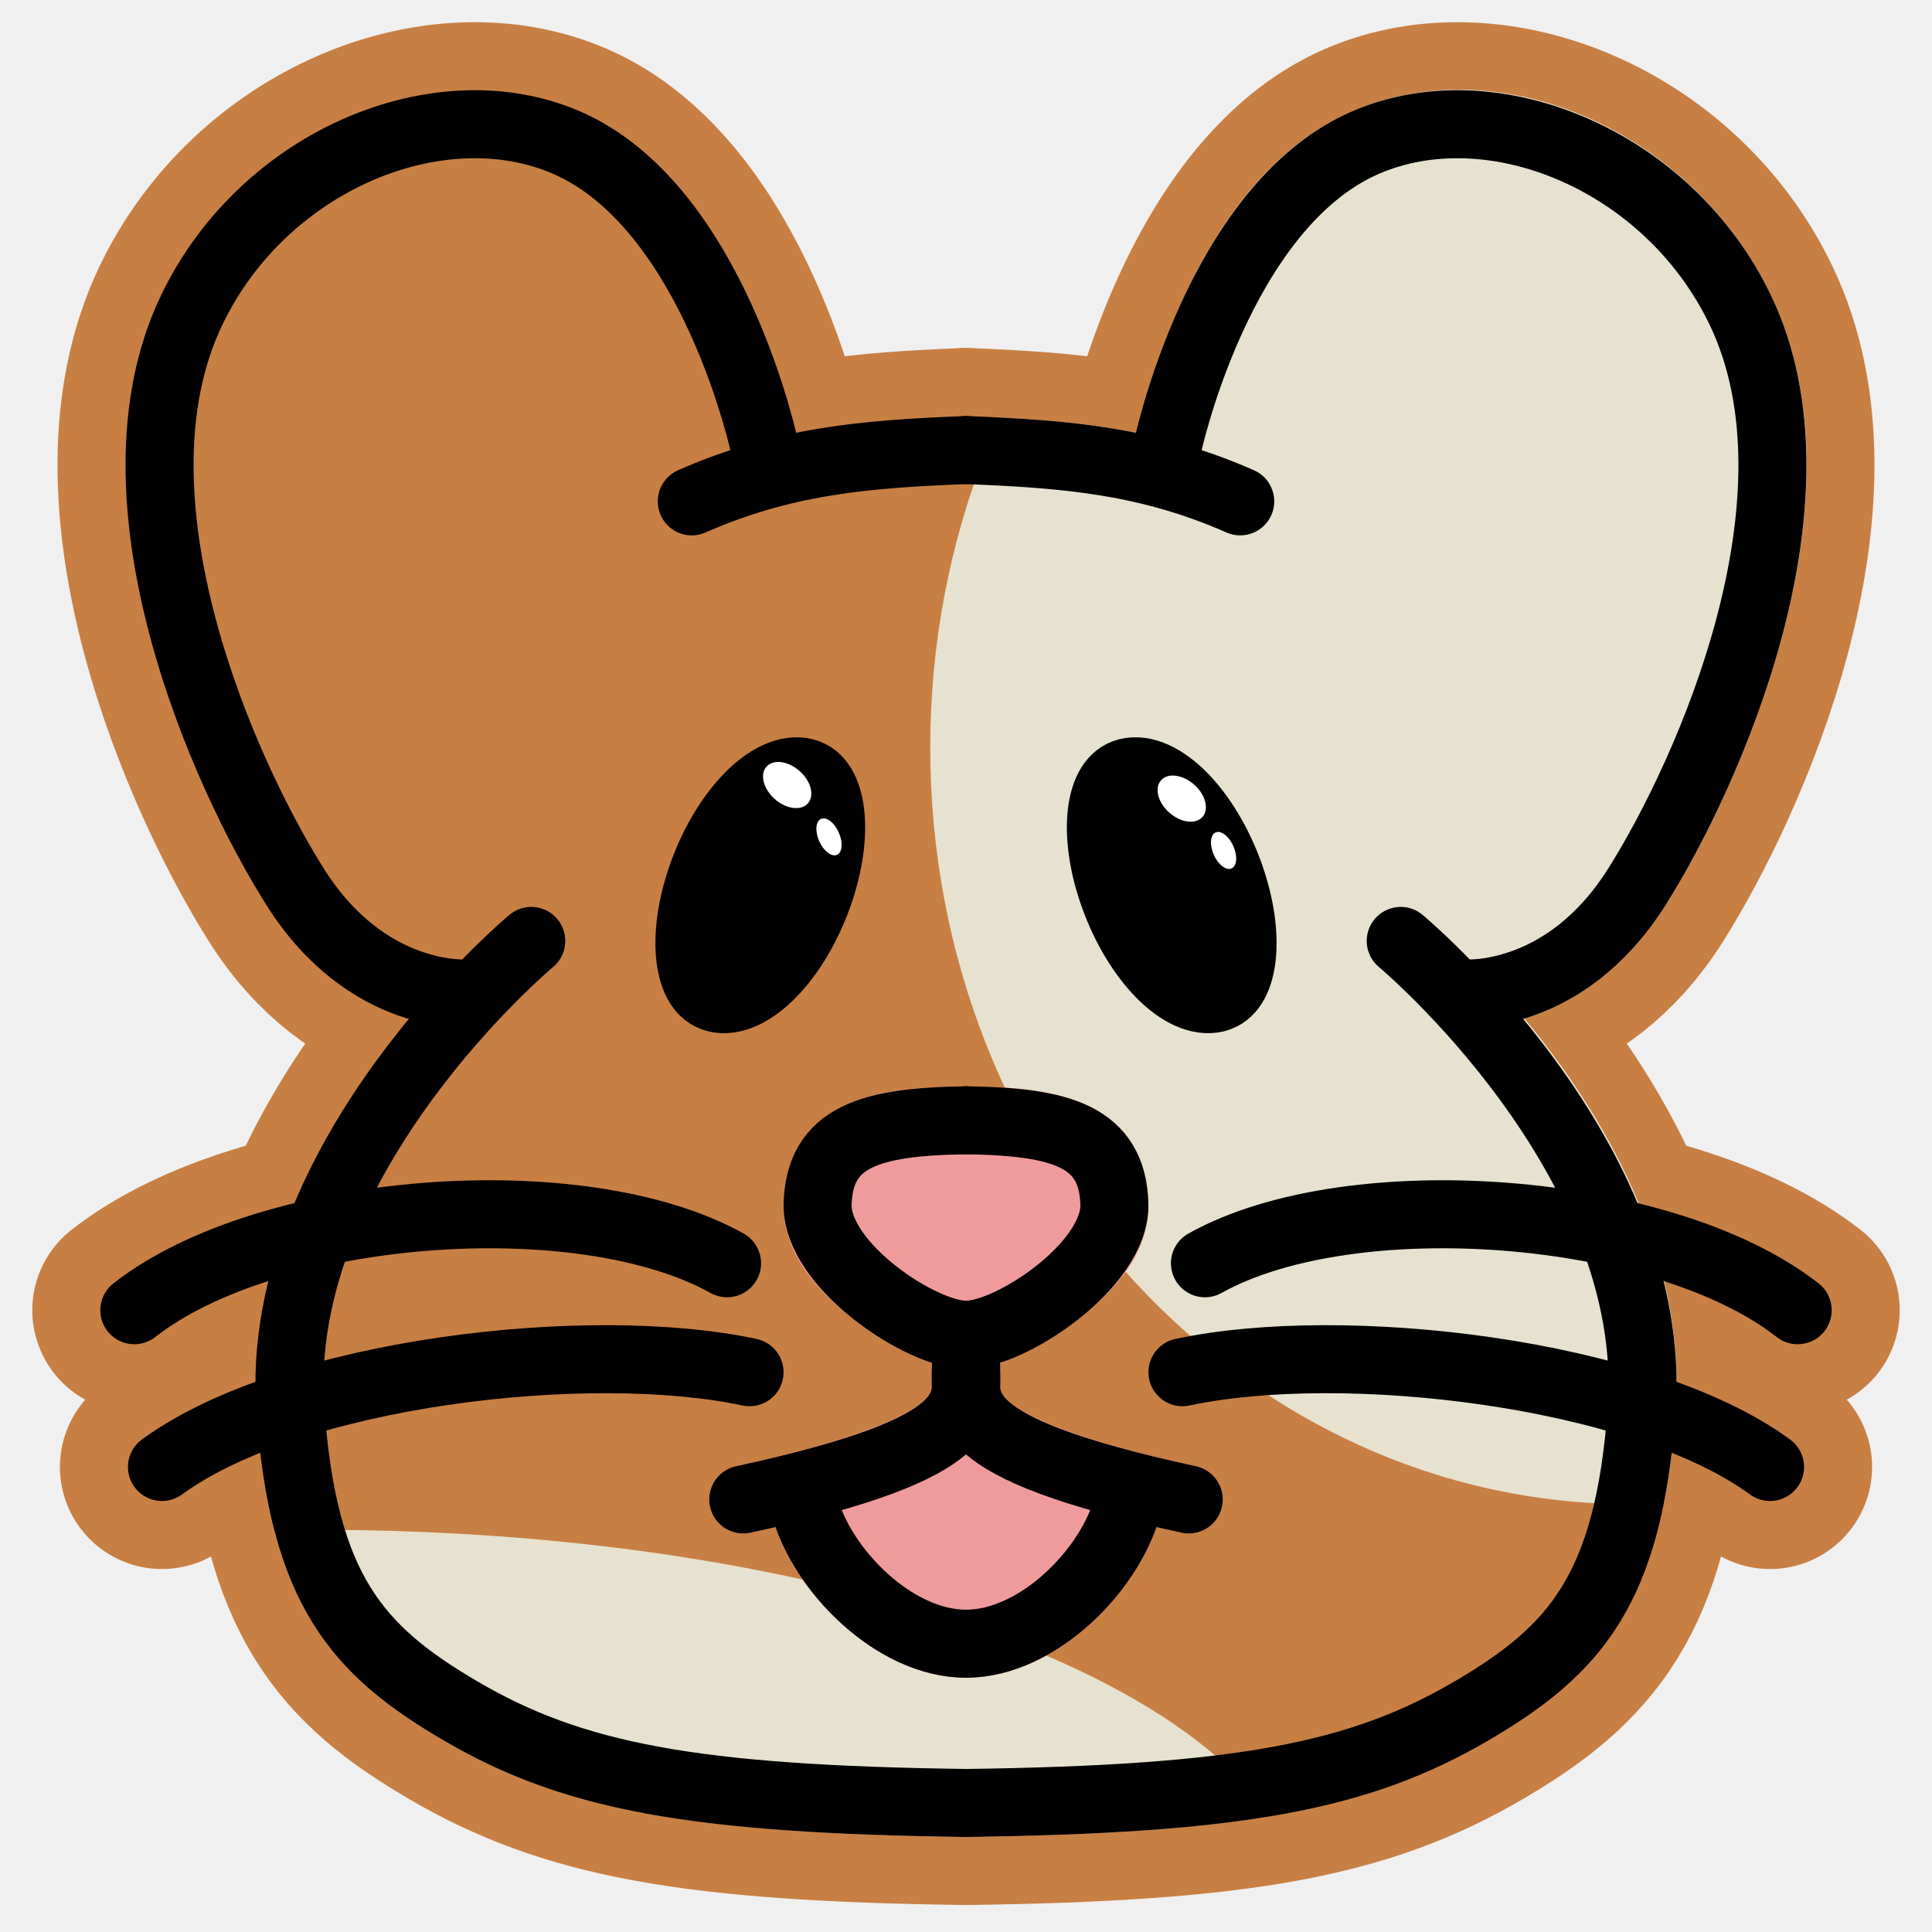
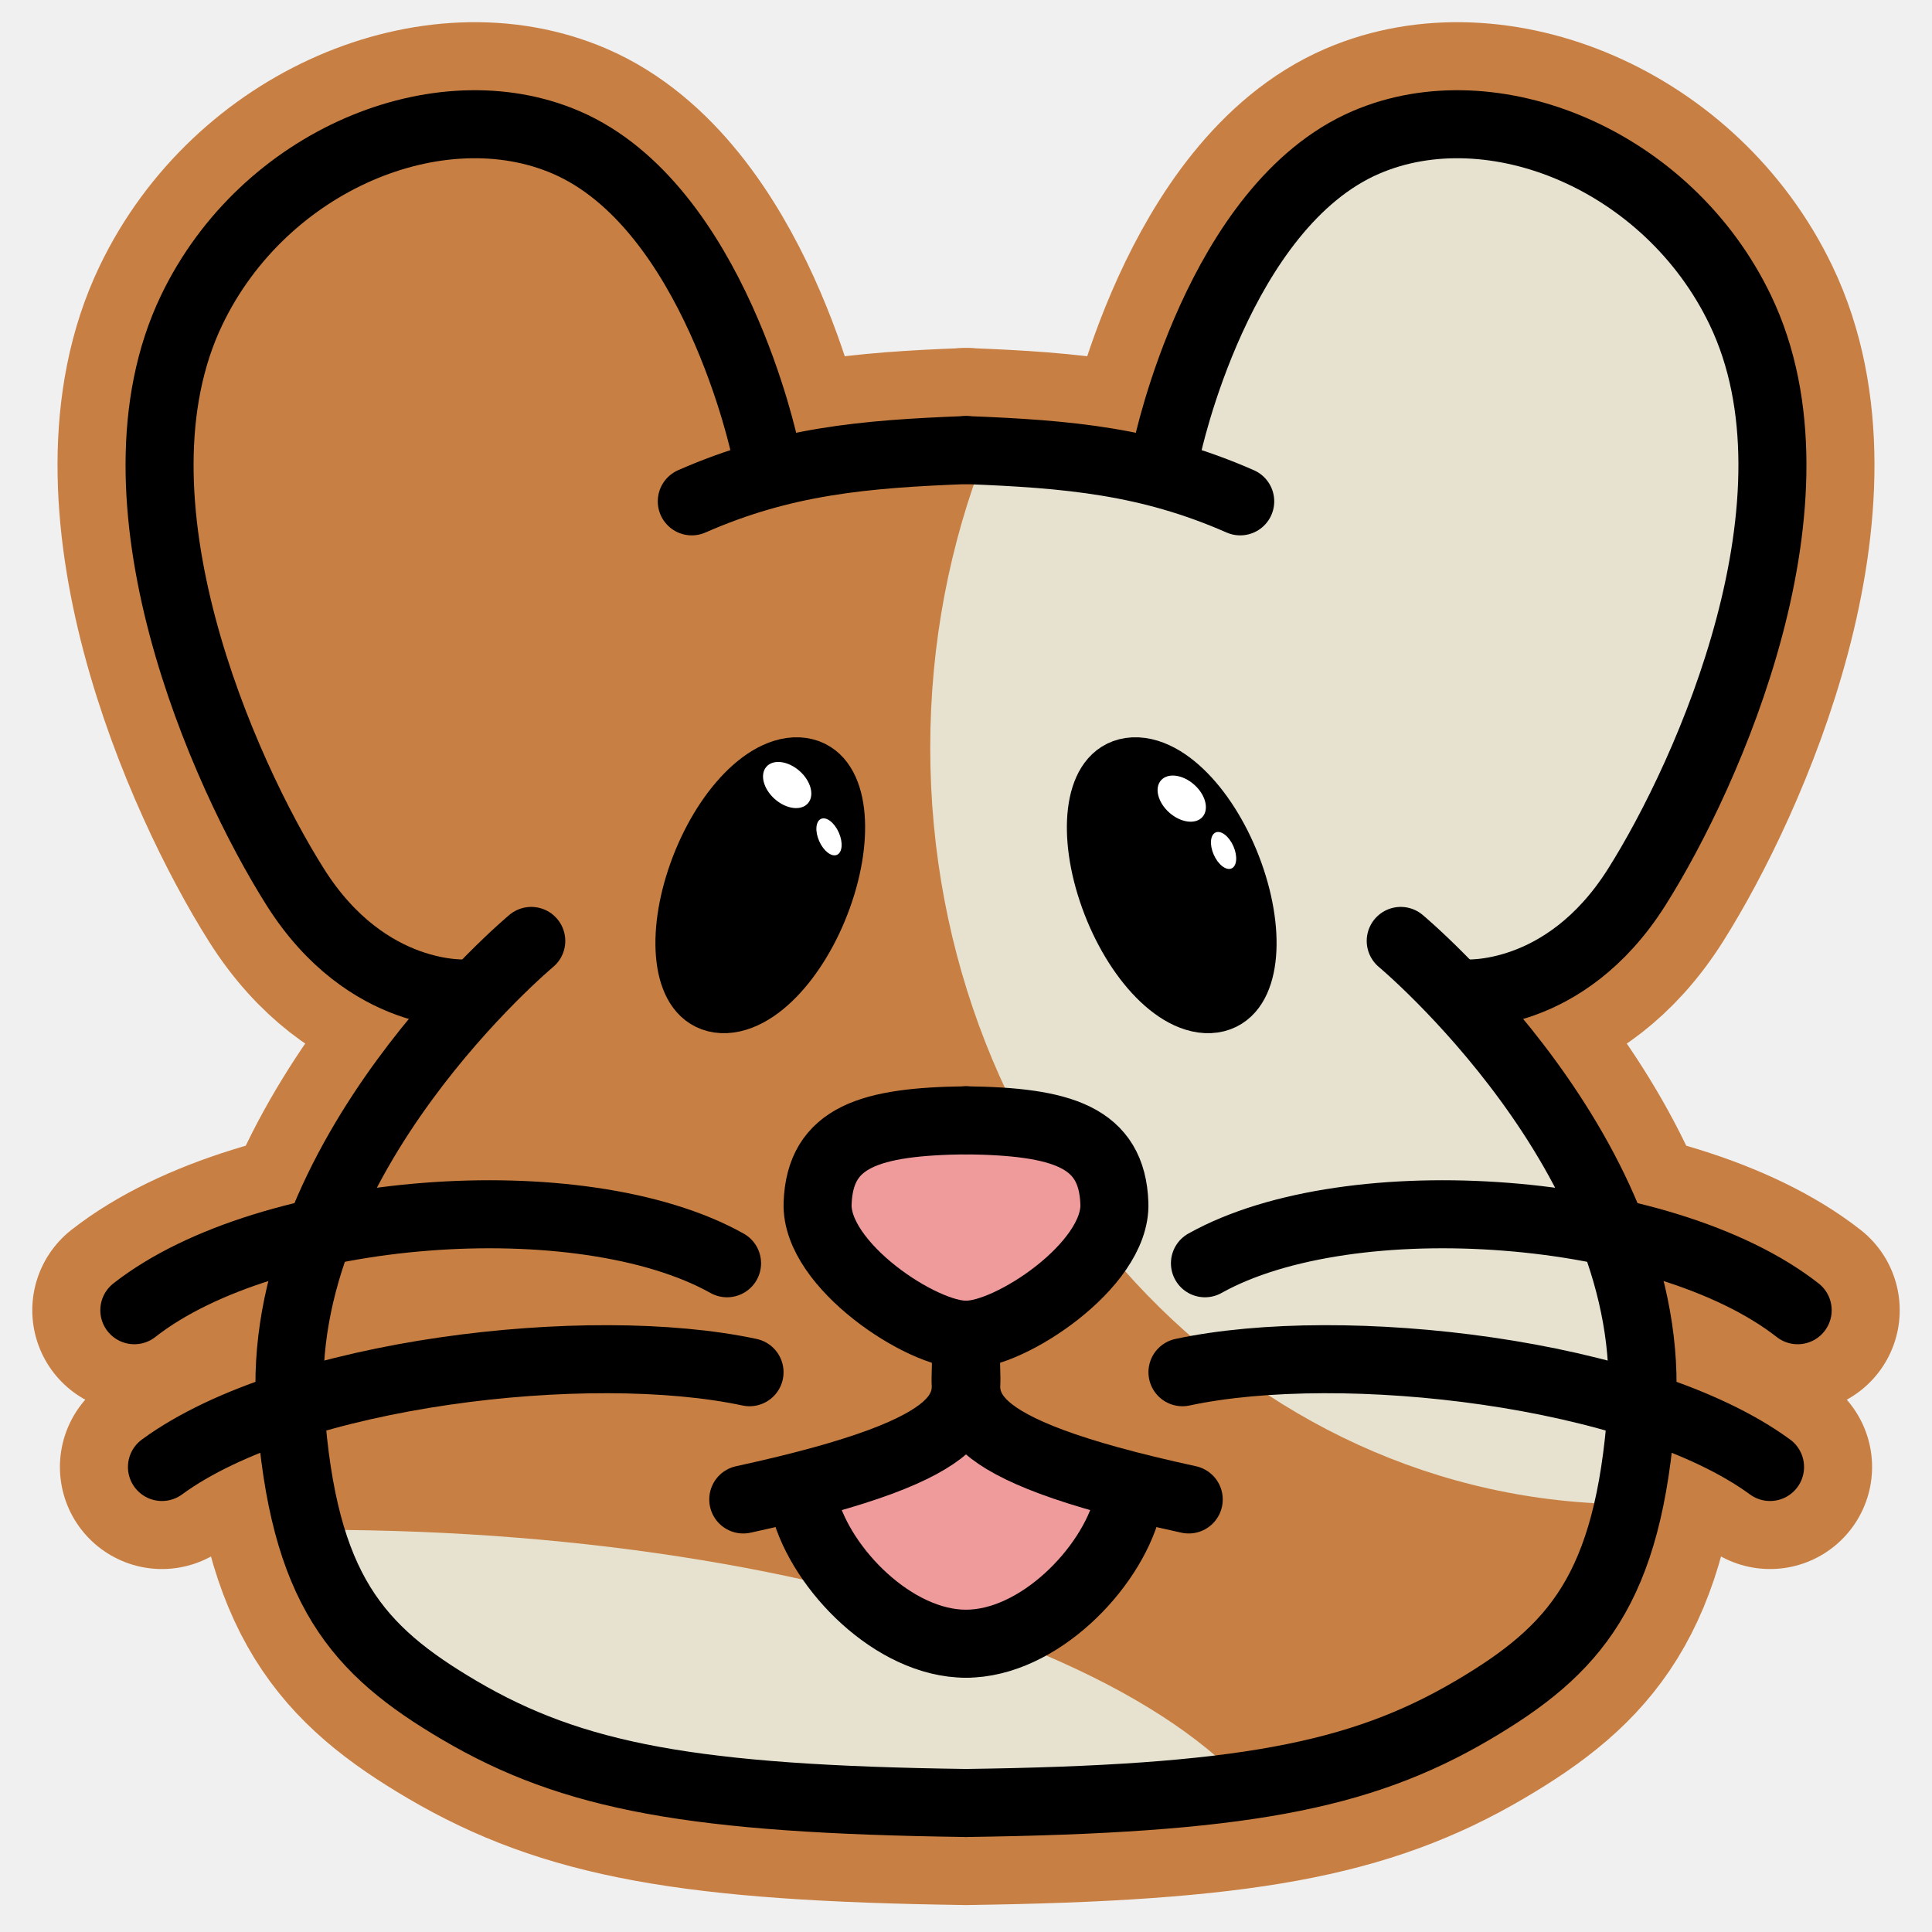
<svg xmlns="http://www.w3.org/2000/svg" viewBox="-14.0 -14.0 284.0 284.0" width="256" height="256">
  <defs>
    <clipPath id="boundary-clip">
-       <path d="M 54.111 -0.791 C 36.507 -0.206 18.45 11.121 9.67 29.418 C 2.231 44.921 3.682 63.093 8 79.385 C 12.318 95.676 19.603 110.246 25.189 119.086 C 31.076 128.401 38.457 133.085 44.363 135.215 C 44.886 135.403 45.401 135.573 45.904 135.725 C 34.845 149.034 21.989 169.889 23.693 193.566 C 24.679 207.252 27.26 216.974 31.928 224.539 C 36.596 232.104 43.177 237.115 50.994 241.715 C 68.567 252.055 87.58 255.489 127.938 256.035 A 5 5 0 0 0 128.062 256.035 A 5 5 0 0 0 128.115 256.035 C 168.436 255.487 187.441 252.051 205.006 241.715 C 212.823 237.115 219.404 232.104 224.072 224.539 C 228.74 216.974 231.321 207.252 232.307 193.566 C 234.011 169.889 221.155 149.034 210.096 135.725 C 210.599 135.573 211.114 135.403 211.637 135.215 C 217.543 133.085 224.924 128.401 230.811 119.086 C 236.397 110.246 243.682 95.676 248 79.385 C 252.318 63.093 253.769 44.921 246.33 29.418 C 237.55 11.121 219.493 -0.206 201.889 -0.791 C 196.02 -0.986 190.202 0.014 184.795 2.346 C 172.006 7.861 164.304 20.25 159.471 30.867 C 155.692 39.169 153.666 46.725 152.963 49.627 C 145.057 48.027 137.093 47.503 128.262 47.164 A 5 5 0 0 0 127.814 47.162 C 127.789 47.163 127.764 47.163 127.738 47.164 C 118.907 47.503 110.943 48.027 103.037 49.627 C 102.334 46.725 100.308 39.169 96.529 30.867 C 91.696 20.25 83.994 7.861 71.205 2.346 C 65.798 0.014 59.98 -0.986 54.111 -0.791 z" />
+       <path d="M 128.006,52.159 C 112.892,52.736 101.133,53.794 87.691,59.698 L 98.433,51.913 C 98.433,51.913 90.957,16.308 69.226,6.937 C 50.606,-1.093 24.784,9.478 14.178,31.581 C 0.876,59.301 18.816,99.643 29.415,116.415 C 40.014,133.188 54.755,132.028 54.755,132.028 L 64.095,124.314 C 64.095,124.314 26.009,156.086 28.681,193.207 C 30.586,219.67 38.497,228.559 53.53,237.405 C 70.189,247.207 87.901,250.493 128.006,251.035 L 127.994,251.035 C 168.099,250.493 185.811,247.207 202.47,237.405 C 217.503,228.559 225.414,219.67 227.319,193.207 C 229.991,156.086 191.905,124.314 191.905,124.314 L 201.245,132.028 C 201.245,132.028 215.986,133.188 226.585,116.415 C 237.184,99.643 255.124,59.301 241.822,31.581 C 231.216,9.478 205.394,-1.093 186.774,6.937 C 165.043,16.308 157.567,51.913 157.567,51.913 L 168.309,59.698 C 154.867,53.794 143.108,52.736 127.994,52.159 Z" />
    </clipPath>
  </defs>
  <g id="boundary-halo">
    <g id="layer5">
      <path style="fill:none;stroke:#c87f43;stroke-width:30.0;stroke-linecap:round;stroke-linejoin:round;stroke-miterlimit:4;stroke-dasharray:none;stroke-opacity:1" d="m 54.755,132.028 c 0,0 -14.74,1.16 -25.34,-15.613 C 18.816,99.643 0.876,59.301 14.178,31.581 24.784,9.478 50.606,-1.093 69.226,6.937 90.957,16.308 98.433,51.913 98.433,51.913" id="path2344" />
      <path style="fill:none;stroke:#c87f43;stroke-width:30.0;stroke-linecap:round;stroke-linejoin:round;stroke-miterlimit:4;stroke-dasharray:none;stroke-opacity:1" d="m 64.095,124.314 c 0,0 -38.086,31.772 -35.414,68.893 1.905,26.463 9.816,35.352 24.849,44.198 16.659,9.802 34.371,13.088 74.475,13.63" id="path3544" />
      <path style="fill:none;stroke:#c87f43;stroke-width:30.0;stroke-linecap:round;stroke-linejoin:round;stroke-miterlimit:4;stroke-dasharray:none;stroke-opacity:1" d="M 87.691,59.698 C 101.133,53.794 112.892,52.736 128.006,52.159" id="path4458" />
    </g>
    <g transform="matrix(-1,0,0,1,256,0)">
      <g id="layer5">
        <path style="fill:none;stroke:#c87f43;stroke-width:30.0;stroke-linecap:round;stroke-linejoin:round;stroke-miterlimit:4;stroke-dasharray:none;stroke-opacity:1" d="m 54.755,132.028 c 0,0 -14.74,1.16 -25.34,-15.613 C 18.816,99.643 0.876,59.301 14.178,31.581 24.784,9.478 50.606,-1.093 69.226,6.937 90.957,16.308 98.433,51.913 98.433,51.913" id="path2344" />
        <path style="fill:none;stroke:#c87f43;stroke-width:30.0;stroke-linecap:round;stroke-linejoin:round;stroke-miterlimit:4;stroke-dasharray:none;stroke-opacity:1" d="m 64.095,124.314 c 0,0 -38.086,31.772 -35.414,68.893 1.905,26.463 9.816,35.352 24.849,44.198 16.659,9.802 34.371,13.088 74.475,13.63" id="path3544" />
        <path style="fill:none;stroke:#c87f43;stroke-width:30.0;stroke-linecap:round;stroke-linejoin:round;stroke-miterlimit:4;stroke-dasharray:none;stroke-opacity:1" d="M 87.691,59.698 C 101.133,53.794 112.892,52.736 128.006,52.159" id="path4458" />
      </g>
    </g>
  </g>
-   <path id="boundary-fill" d="M 54.111 -0.791 C 36.507 -0.206 18.45 11.121 9.67 29.418 C 2.231 44.921 3.682 63.093 8 79.385 C 12.318 95.676 19.603 110.246 25.189 119.086 C 31.076 128.401 38.457 133.085 44.363 135.215 C 44.886 135.403 45.401 135.573 45.904 135.725 C 34.845 149.034 21.989 169.889 23.693 193.566 C 24.679 207.252 27.26 216.974 31.928 224.539 C 36.596 232.104 43.177 237.115 50.994 241.715 C 68.567 252.055 87.58 255.489 127.938 256.035 A 5 5 0 0 0 128.062 256.035 A 5 5 0 0 0 128.115 256.035 C 168.436 255.487 187.441 252.051 205.006 241.715 C 212.823 237.115 219.404 232.104 224.072 224.539 C 228.74 216.974 231.321 207.252 232.307 193.566 C 234.011 169.889 221.155 149.034 210.096 135.725 C 210.599 135.573 211.114 135.403 211.637 135.215 C 217.543 133.085 224.924 128.401 230.811 119.086 C 236.397 110.246 243.682 95.676 248 79.385 C 252.318 63.093 253.769 44.921 246.33 29.418 C 237.55 11.121 219.493 -0.206 201.889 -0.791 C 196.02 -0.986 190.202 0.014 184.795 2.346 C 172.006 7.861 164.304 20.25 159.471 30.867 C 155.692 39.169 153.666 46.725 152.963 49.627 C 145.057 48.027 137.093 47.503 128.262 47.164 A 5 5 0 0 0 127.814 47.162 C 127.789 47.163 127.764 47.163 127.738 47.164 C 118.907 47.503 110.943 48.027 103.037 49.627 C 102.334 46.725 100.308 39.169 96.529 30.867 C 91.696 20.25 83.994 7.861 71.205 2.346 C 65.798 0.014 59.98 -0.986 54.111 -0.791 z" fill="#c87f43" fill-rule="nonzero" stroke="none" />
+   <path id="boundary-fill" d="M 128.006,52.159 C 112.892,52.736 101.133,53.794 87.691,59.698 L 98.433,51.913 C 98.433,51.913 90.957,16.308 69.226,6.937 C 50.606,-1.093 24.784,9.478 14.178,31.581 C 0.876,59.301 18.816,99.643 29.415,116.415 C 40.014,133.188 54.755,132.028 54.755,132.028 L 64.095,124.314 C 64.095,124.314 26.009,156.086 28.681,193.207 C 30.586,219.67 38.497,228.559 53.53,237.405 C 70.189,247.207 87.901,250.493 128.006,251.035 L 127.994,251.035 C 168.099,250.493 185.811,247.207 202.47,237.405 C 217.503,228.559 225.414,219.67 227.319,193.207 C 229.991,156.086 191.905,124.314 191.905,124.314 L 201.245,132.028 C 201.245,132.028 215.986,133.188 226.585,116.415 C 237.184,99.643 255.124,59.301 241.822,31.581 C 231.216,9.478 205.394,-1.093 186.774,6.937 C 165.043,16.308 157.567,51.913 157.567,51.913 L 168.309,59.698 C 154.867,53.794 143.108,52.736 127.994,52.159 Z" fill="#c87f43" fill-rule="nonzero" stroke="none" />
  <g id="whiskers-halo">
    <g id="layer8">
      <path style="fill:none;stroke:#c87f43;stroke-width:30.0;stroke-linecap:round;stroke-linejoin:round;stroke-miterlimit:4;stroke-dasharray:none;stroke-opacity:1" d="M 92.875,171.698 C 71.426,159.7 25.446,163.157 5.746,178.6" id="path9091" />
      <path style="fill:none;stroke:#c87f43;stroke-width:30.0;stroke-linecap:round;stroke-linejoin:round;stroke-miterlimit:4;stroke-dasharray:none;stroke-opacity:1" d="m 96.18,187.714 c -23.541,-5.047 -67.305,-0.029 -86.373,13.93" id="path9093" />
    </g>
    <g transform="matrix(-1,0,0,1,256,0)">
      <g id="layer8">
        <path style="fill:none;stroke:#c87f43;stroke-width:30.0;stroke-linecap:round;stroke-linejoin:round;stroke-miterlimit:4;stroke-dasharray:none;stroke-opacity:1" d="M 92.875,171.698 C 71.426,159.7 25.446,163.157 5.746,178.6" id="path9091" />
        <path style="fill:none;stroke:#c87f43;stroke-width:30.0;stroke-linecap:round;stroke-linejoin:round;stroke-miterlimit:4;stroke-dasharray:none;stroke-opacity:1" d="m 96.18,187.714 c -23.541,-5.047 -67.305,-0.029 -86.373,13.93" id="path9093" />
      </g>
    </g>
  </g>
  <g id="spots-fill" clip-path="url(#boundary-clip)">
    <ellipse style="fill:#e6e2cf;stroke-width:1.977;stroke-linecap:round;stroke-linejoin:round;stop-color:#000000;stroke:none" id="path13598" cx="225.733" cy="95.908" rx="102.99" ry="111.203" />
    <ellipse style="fill:#e6e2cf;stroke-width:1.673;stroke-linecap:round;stroke-linejoin:round;stop-color:#000000;stroke:none" id="path13598-3" cx="32.76" cy="267.536" rx="144.854" ry="56.654" />
  </g>
-   <path id="nose-fill" d="M 127.926 145.684 C 120.647 145.777 114.731 146.222 109.729 148.695 C 104.723 151.169 101.397 156.588 101.189 162.75 C 100.937 170.251 106.19 175.765 111.514 179.957 C 114.176 182.053 117.019 183.796 119.791 185.07 C 122.479 186.306 124.982 187.204 127.865 187.184 C 127.91 187.185 127.955 187.187 128 187.188 C 128.045 187.187 128.09 187.185 128.135 187.184 C 131.018 187.204 133.521 186.306 136.209 185.07 C 138.981 183.796 141.824 182.053 144.486 179.957 C 149.81 175.765 155.063 170.251 154.811 162.75 C 154.603 156.588 151.277 151.169 146.271 148.695 C 141.269 146.222 135.353 145.777 128.074 145.684 A 5 5 0 0 0 128.064 145.684 A 5 5 0 0 0 127.936 145.684 C 127.932 145.684 127.929 145.684 127.926 145.684 z" fill="#f09b9b" stroke="none" />
-   <path id="mouth-fill" d="M 127.994 181.09 A 5 5 0 0 0 122.994 186.09 C 122.994 187.053 122.843 188.394 122.967 190.086 C 122.848 190.749 122.81 191.055 121.67 192.061 C 119.352 194.106 111.701 197.733 94.199 201.533 A 5 5 0 0 0 90.373 207.48 A 5 5 0 0 0 96.32 211.305 C 97.592 211.029 98.817 210.757 99.998 210.486 C 101.791 215.724 105.282 220.673 109.736 224.707 C 114.686 229.19 120.977 232.619 127.996 232.623 A 5 5 0 0 0 128.004 232.623 C 135.023 232.619 141.314 229.19 146.264 224.707 C 150.718 220.673 154.209 215.724 156.002 210.486 C 157.183 210.757 158.408 211.029 159.68 211.305 A 5 5 0 0 0 165.627 207.48 A 5 5 0 0 0 161.801 201.533 C 144.299 197.733 136.648 194.106 134.33 192.061 C 133.19 191.055 133.152 190.749 133.033 190.086 C 133.157 188.394 133.006 187.053 133.006 186.09 A 5 5 0 0 0 128.646 181.133 A 5 5 0 0 0 127.994 181.09 z" fill="#f09b9b" stroke="none" />
+   <path id="nose-fill" d="M 128.0,150.683 C 113.935,150.863 106.518,153.076 106.187,162.918 C 105.881,172.016 121.674,182.358 128.0,182.186 C 134.326,182.358 150.119,172.016 149.813,162.918 C 149.482,153.076 142.065,150.863 128.0,150.683 Z" fill="#f09b9b" stroke="none" />
+   <path id="mouth-fill" d="M 128.006,186.09 C 128.006,192.632 130.846,198.691 95.259,206.418 L 104.297,207.447 C 106.755,216.694 117.391,227.617 128.0,227.624 L 128.0,227.624 C 138.609,227.617 149.245,216.694 151.703,207.447 L 160.741,206.418 C 125.154,198.691 127.994,192.632 127.994,186.09 Z" fill="#f09b9b" stroke="none" />
  <g id="eyes-fill">
    <ellipse style="fill:#000000;stroke:none;stroke-width:10;stroke-linecap:round;stroke-linejoin:round;stroke-miterlimit:4;stroke-dasharray:none;stop-color:#000000" id="ellipse14205" cx="131.919" cy="89.019" rx="8.589" ry="17.806" transform="matrix(0.9694414,0.245323,-0.3384571,0.9409818,0,0)" />
    <g transform="matrix(-1,0,0,1,256,0)">
      <ellipse style="fill:#000000;stroke:none;stroke-width:10;stroke-linecap:round;stroke-linejoin:round;stroke-miterlimit:4;stroke-dasharray:none;stop-color:#000000" id="ellipse14205" cx="131.919" cy="89.019" rx="8.589" ry="17.806" transform="matrix(0.9694414,0.245323,-0.3384571,0.9409818,0,0)" />
    </g>
  </g>
  <g id="strokes">
    <g id="boundary-strokes">
      <g id="layer5">
        <path style="fill:none;stroke:#000000;stroke-width:10.0;stroke-linecap:round;stroke-linejoin:round;stroke-miterlimit:4;stroke-dasharray:none;stroke-opacity:1" d="m 54.755,132.028 c 0,0 -14.74,1.16 -25.34,-15.613 C 18.816,99.643 0.876,59.301 14.178,31.581 24.784,9.478 50.606,-1.093 69.226,6.937 90.957,16.308 98.433,51.913 98.433,51.913" id="path2344" />
        <path style="fill:none;stroke:#000000;stroke-width:10.0;stroke-linecap:round;stroke-linejoin:miter;stroke-miterlimit:4;stroke-dasharray:none;stroke-opacity:1" d="m 64.095,124.314 c 0,0 -38.086,31.772 -35.414,68.893 1.905,26.463 9.816,35.352 24.849,44.198 16.659,9.802 34.371,13.088 74.475,13.63" id="path3544" />
        <path style="fill:none;stroke:#000000;stroke-width:10.0;stroke-linecap:round;stroke-linejoin:miter;stroke-miterlimit:4;stroke-dasharray:none;stroke-opacity:1" d="M 87.691,59.698 C 101.133,53.794 112.892,52.736 128.006,52.159" id="path4458" />
      </g>
      <g transform="matrix(-1,0,0,1,256,0)">
        <g id="layer5">
          <path style="fill:none;stroke:#000000;stroke-width:10.0;stroke-linecap:round;stroke-linejoin:round;stroke-miterlimit:4;stroke-dasharray:none;stroke-opacity:1" d="m 54.755,132.028 c 0,0 -14.74,1.16 -25.34,-15.613 C 18.816,99.643 0.876,59.301 14.178,31.581 24.784,9.478 50.606,-1.093 69.226,6.937 90.957,16.308 98.433,51.913 98.433,51.913" id="path2344" />
          <path style="fill:none;stroke:#000000;stroke-width:10.0;stroke-linecap:round;stroke-linejoin:miter;stroke-miterlimit:4;stroke-dasharray:none;stroke-opacity:1" d="m 64.095,124.314 c 0,0 -38.086,31.772 -35.414,68.893 1.905,26.463 9.816,35.352 24.849,44.198 16.659,9.802 34.371,13.088 74.475,13.63" id="path3544" />
          <path style="fill:none;stroke:#000000;stroke-width:10.0;stroke-linecap:round;stroke-linejoin:miter;stroke-miterlimit:4;stroke-dasharray:none;stroke-opacity:1" d="M 87.691,59.698 C 101.133,53.794 112.892,52.736 128.006,52.159" id="path4458" />
        </g>
      </g>
    </g>
    <g id="whiskers-strokes">
      <g id="layer8">
        <path style="fill:none;stroke:#000000;stroke-width:10.0;stroke-linecap:round;stroke-linejoin:miter;stroke-miterlimit:4;stroke-dasharray:none;stroke-opacity:1" d="M 92.875,171.698 C 71.426,159.7 25.446,163.157 5.746,178.6" id="path9091" />
        <path style="fill:none;stroke:#000000;stroke-width:10.0;stroke-linecap:round;stroke-linejoin:miter;stroke-miterlimit:4;stroke-dasharray:none;stroke-opacity:1" d="m 96.18,187.714 c -23.541,-5.047 -67.305,-0.029 -86.373,13.93" id="path9093" />
      </g>
      <g transform="matrix(-1,0,0,1,256,0)">
        <g id="layer8">
          <path style="fill:none;stroke:#000000;stroke-width:10.0;stroke-linecap:round;stroke-linejoin:miter;stroke-miterlimit:4;stroke-dasharray:none;stroke-opacity:1" d="M 92.875,171.698 C 71.426,159.7 25.446,163.157 5.746,178.6" id="path9091" />
          <path style="fill:none;stroke:#000000;stroke-width:10.0;stroke-linecap:round;stroke-linejoin:miter;stroke-miterlimit:4;stroke-dasharray:none;stroke-opacity:1" d="m 96.18,187.714 c -23.541,-5.047 -67.305,-0.029 -86.373,13.93" id="path9093" />
        </g>
      </g>
    </g>
    <g id="nose-strokes">
      <g id="layer4">
        <path style="fill:none;stroke:#000000;stroke-width:10.0;stroke-linecap:round;stroke-linejoin:miter;stroke-miterlimit:4;stroke-dasharray:none;stroke-opacity:1" d="m 128,150.683 c -14.065,0.18 -21.482,2.393 -21.813,12.235 -0.306,9.098 15.487,19.439 21.813,19.268" id="path9740" />
      </g>
      <g transform="matrix(-1,0,0,1,256,0)">
        <g id="layer4">
          <path style="fill:none;stroke:#000000;stroke-width:10.0;stroke-linecap:round;stroke-linejoin:miter;stroke-miterlimit:4;stroke-dasharray:none;stroke-opacity:1" d="m 128,150.683 c -14.065,0.18 -21.482,2.393 -21.813,12.235 -0.306,9.098 15.487,19.439 21.813,19.268" id="path9740" />
        </g>
      </g>
    </g>
    <g id="mouth-strokes">
      <g id="layer10" style="display:inline">
        <path style="fill:none;stroke:#000000;stroke-width:10.0;stroke-linecap:round;stroke-linejoin:miter;stroke-miterlimit:4;stroke-dasharray:none;stroke-opacity:1" d="M 95.259,206.418 C 130.846,198.691 128.006,192.632 128.006,186.09" id="path4876" />
        <path style="fill:none;stroke:#000000;stroke-width:10.0;stroke-linecap:round;stroke-linejoin:miter;stroke-miterlimit:4;stroke-dasharray:none;stroke-opacity:1" d="m 104.297,207.447 c 2.458,9.248 13.094,20.171 23.703,20.177" id="path4878" />
      </g>
      <g transform="matrix(-1,0,0,1,256,0)">
        <g id="layer10" style="display:inline">
          <path style="fill:none;stroke:#000000;stroke-width:10.0;stroke-linecap:round;stroke-linejoin:miter;stroke-miterlimit:4;stroke-dasharray:none;stroke-opacity:1" d="M 95.259,206.418 C 130.846,198.691 128.006,192.632 128.006,186.09" id="path4876" />
          <path style="fill:none;stroke:#000000;stroke-width:10.0;stroke-linecap:round;stroke-linejoin:miter;stroke-miterlimit:4;stroke-dasharray:none;stroke-opacity:1" d="m 104.297,207.447 c 2.458,9.248 13.094,20.171 23.703,20.177" id="path4878" />
        </g>
      </g>
    </g>
    <g id="eyes-strokes">
      <g id="layer9">
        <ellipse style="fill:none;stroke:#000000;stroke-width:10.0;stroke-linecap:round;stroke-linejoin:round;stroke-miterlimit:4;stroke-dasharray:none;stop-color:#000000" id="ellipse14205" cx="131.919" cy="89.019" rx="8.589" ry="17.806" transform="matrix(0.9694414,0.245323,-0.3384571,0.9409818,0,0)" />
      </g>
      <g transform="matrix(-1,0,0,1,256,0)">
        <g id="layer9">
          <ellipse style="fill:none;stroke:#000000;stroke-width:10.0;stroke-linecap:round;stroke-linejoin:round;stroke-miterlimit:4;stroke-dasharray:none;stop-color:#000000" id="ellipse14205" cx="131.919" cy="89.019" rx="8.589" ry="17.806" transform="matrix(0.9694414,0.245323,-0.3384571,0.9409818,0,0)" />
        </g>
      </g>
    </g>
  </g>
  <g id="eye-highlights">
    <ellipse style="fill:#ffffff;stroke-width:1.118;stroke-linecap:round;stroke-linejoin:round;stop-color:#000000" id="ellipse1" cx="-8.588" cy="143.364" rx="2.751" ry="4.067" transform="rotate(-48.51731)" />
    <ellipse style="fill:#ffffff;stroke-width:1.133;stroke-linecap:round;stroke-linejoin:round;stop-color:#000000" id="ellipse2" cx="54.758" cy="142.803" rx="1.573" ry="2.891" transform="matrix(0.9183809,-0.3956975,0.4031728,0.9151239,0,0)" />
    <ellipse style="fill:#ffffff;stroke-width:1.118;stroke-linecap:round;stroke-linejoin:round;stop-color:#000000" id="ellipse3" cx="28.332" cy="188.14" rx="2.751" ry="4.067" transform="rotate(-48.51731)" />
    <ellipse style="fill:#ffffff;stroke-width:1.133;stroke-linecap:round;stroke-linejoin:round;stop-color:#000000" id="ellipse4" cx="107.031" cy="167.591" rx="1.573" ry="2.891" transform="matrix(0.9183809,-0.3956975,0.4031728,0.9151239,0,0)" />
  </g>
</svg>
